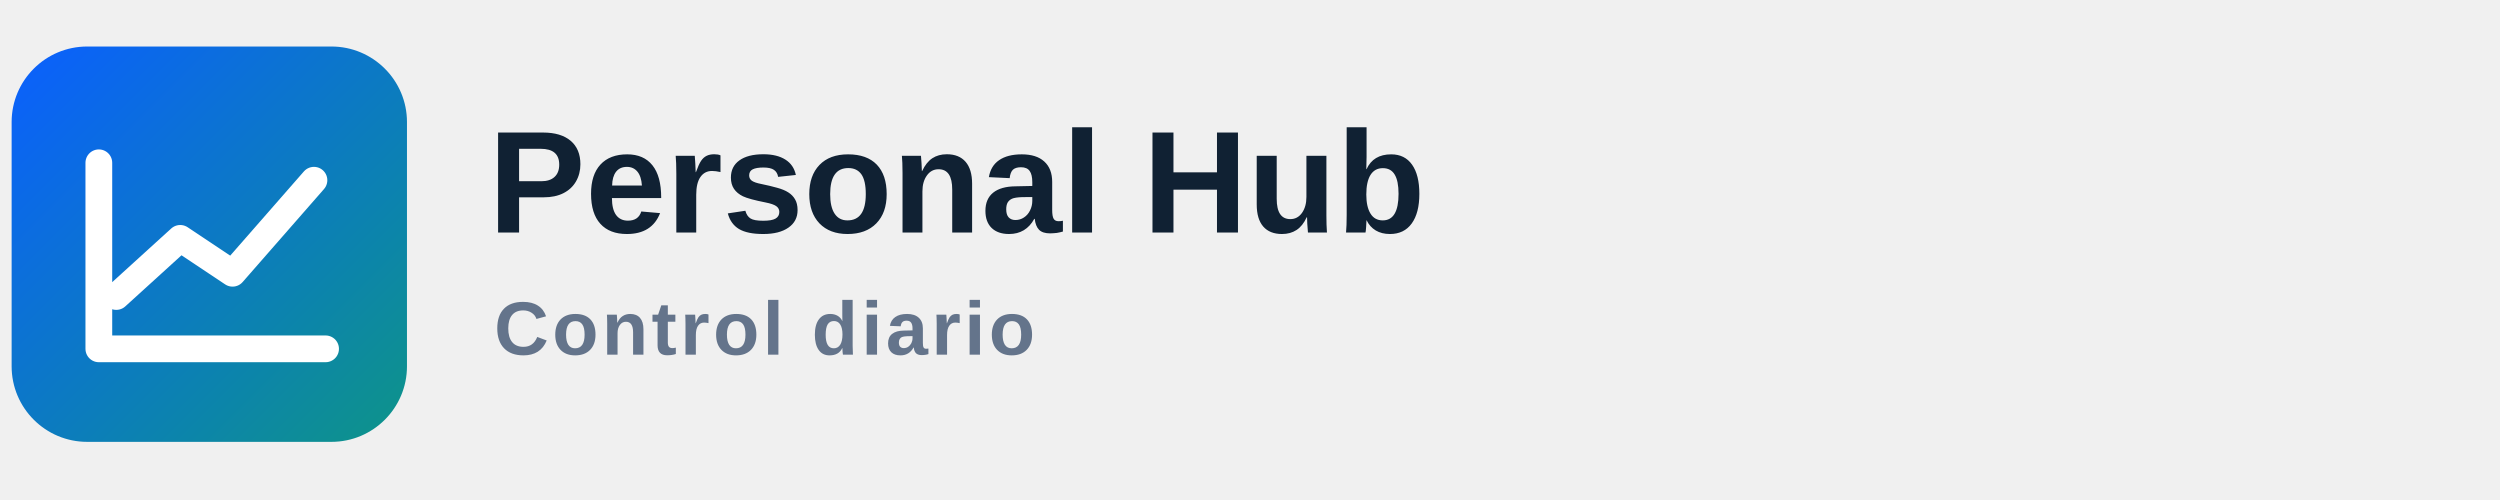
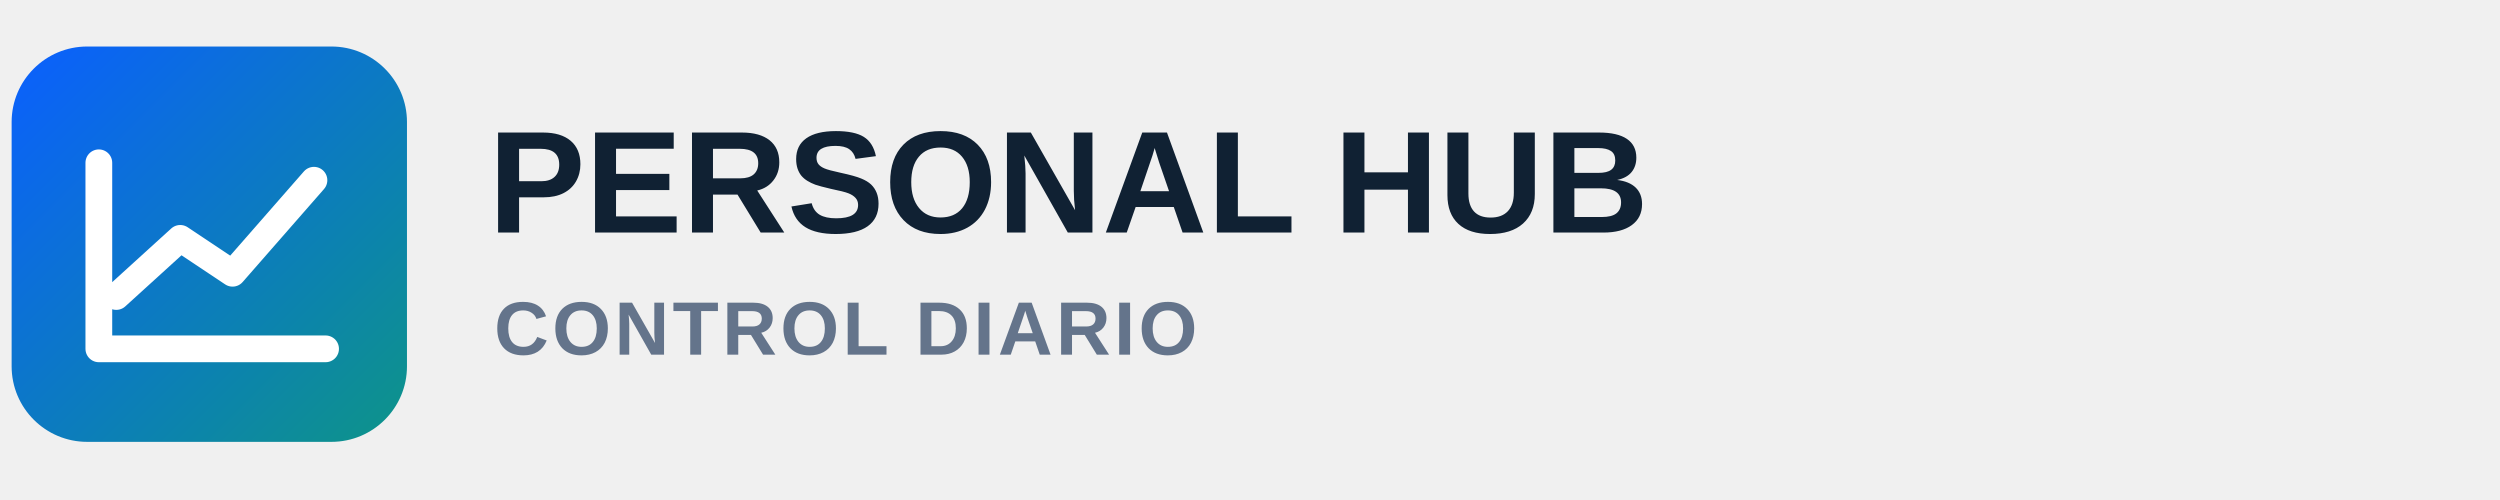
<svg xmlns="http://www.w3.org/2000/svg" width="430" height="86" viewBox="0 0 430 86">
  <defs>
    <linearGradient id="g" x1="0" y1="0" x2="1" y2="1">
      <stop offset="0" stop-color="#0b5fff" />
      <stop offset="1" stop-color="#0d9488" />
    </linearGradient>
  </defs>
  <rect x="2" y="8" width="68" height="68" rx="13" fill="url(#g)" />
  <path d="M17 60V28M17 60H56M20 51L31 41L40 47L54 31" fill="none" stroke="#fff" stroke-width="4.6" stroke-linecap="round" stroke-linejoin="round" />
-   <text x="84" y="40" fill="#102133" font-family="Manrope,Arial,sans-serif" font-size="25" font-weight="800">Personal Hub</text>
-   <text x="85" y="61" fill="#64748b" font-family="Manrope,Arial,sans-serif" font-size="13" font-weight="600" letter-spacing=".6">Control diario</text>
+   <text x="84" y="40" fill="#102133" font-family="Manrope,Arial,sans-serif" font-size="25" font-weight="800">PERSONAL HUB</text>
+   <text x="85" y="61" fill="#64748b" font-family="Manrope,Arial,sans-serif" font-size="13" font-weight="600" letter-spacing=".6">CONTROL DIARIO</text>
</svg>
